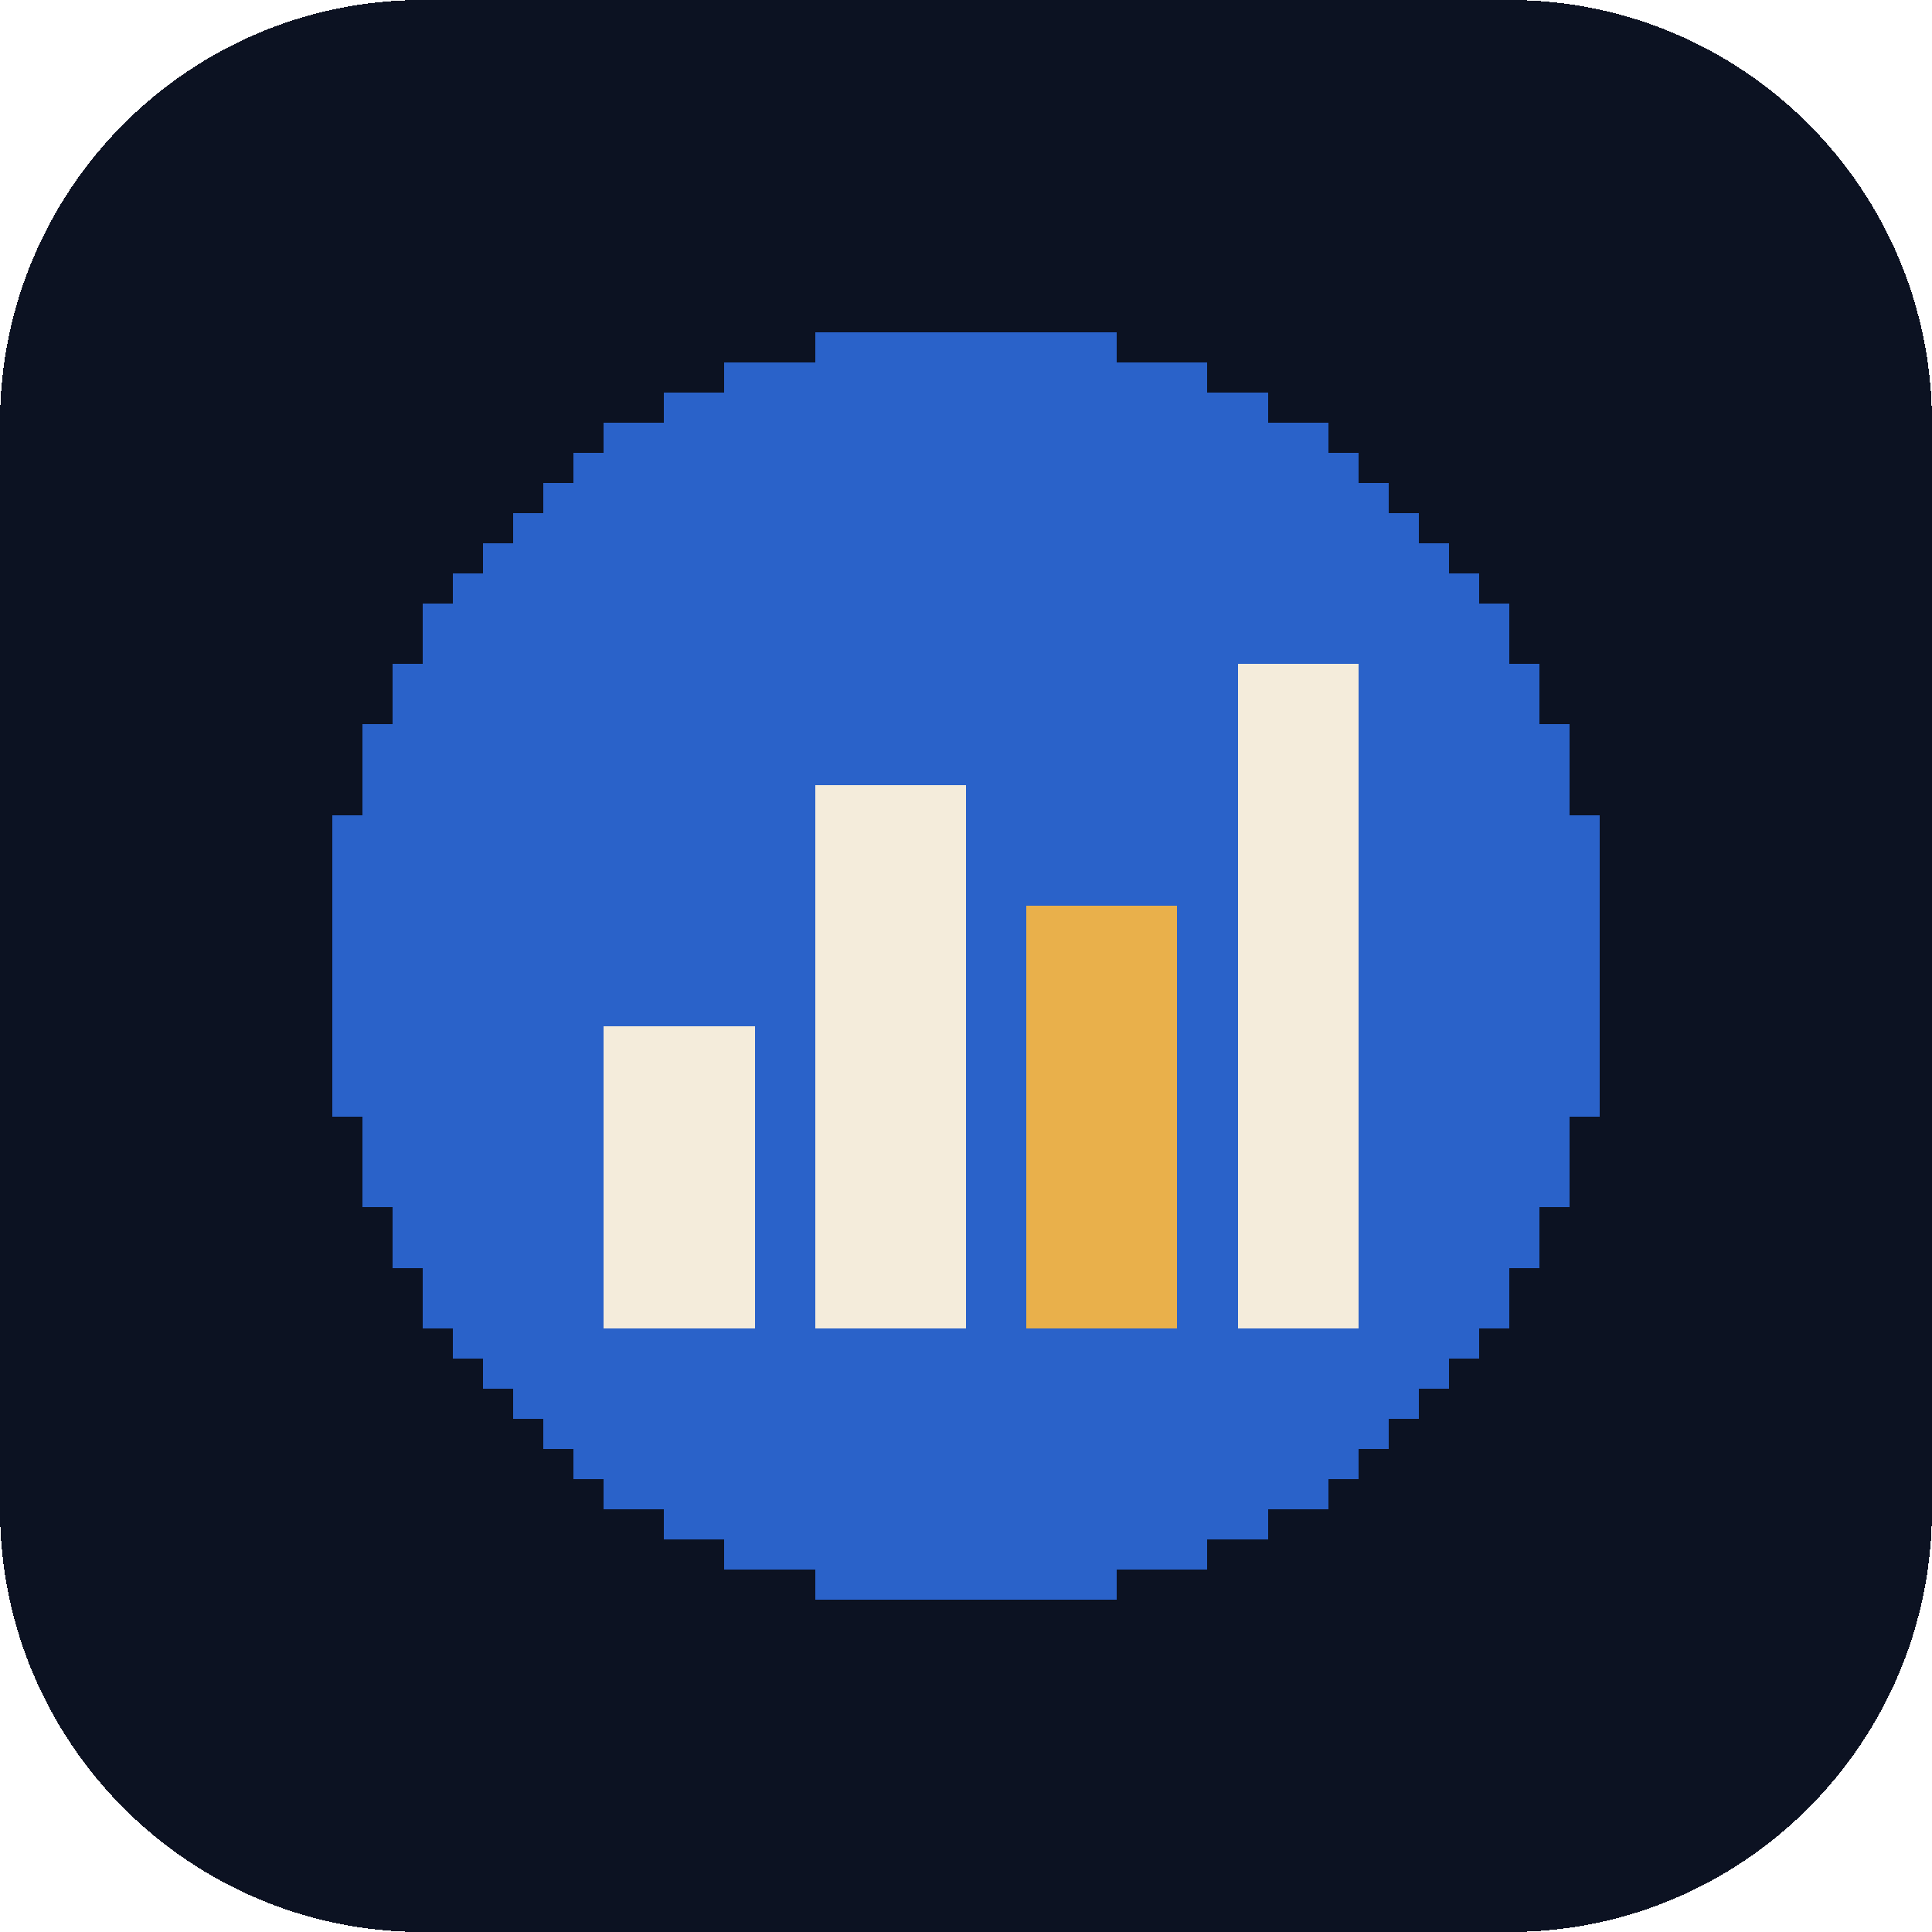
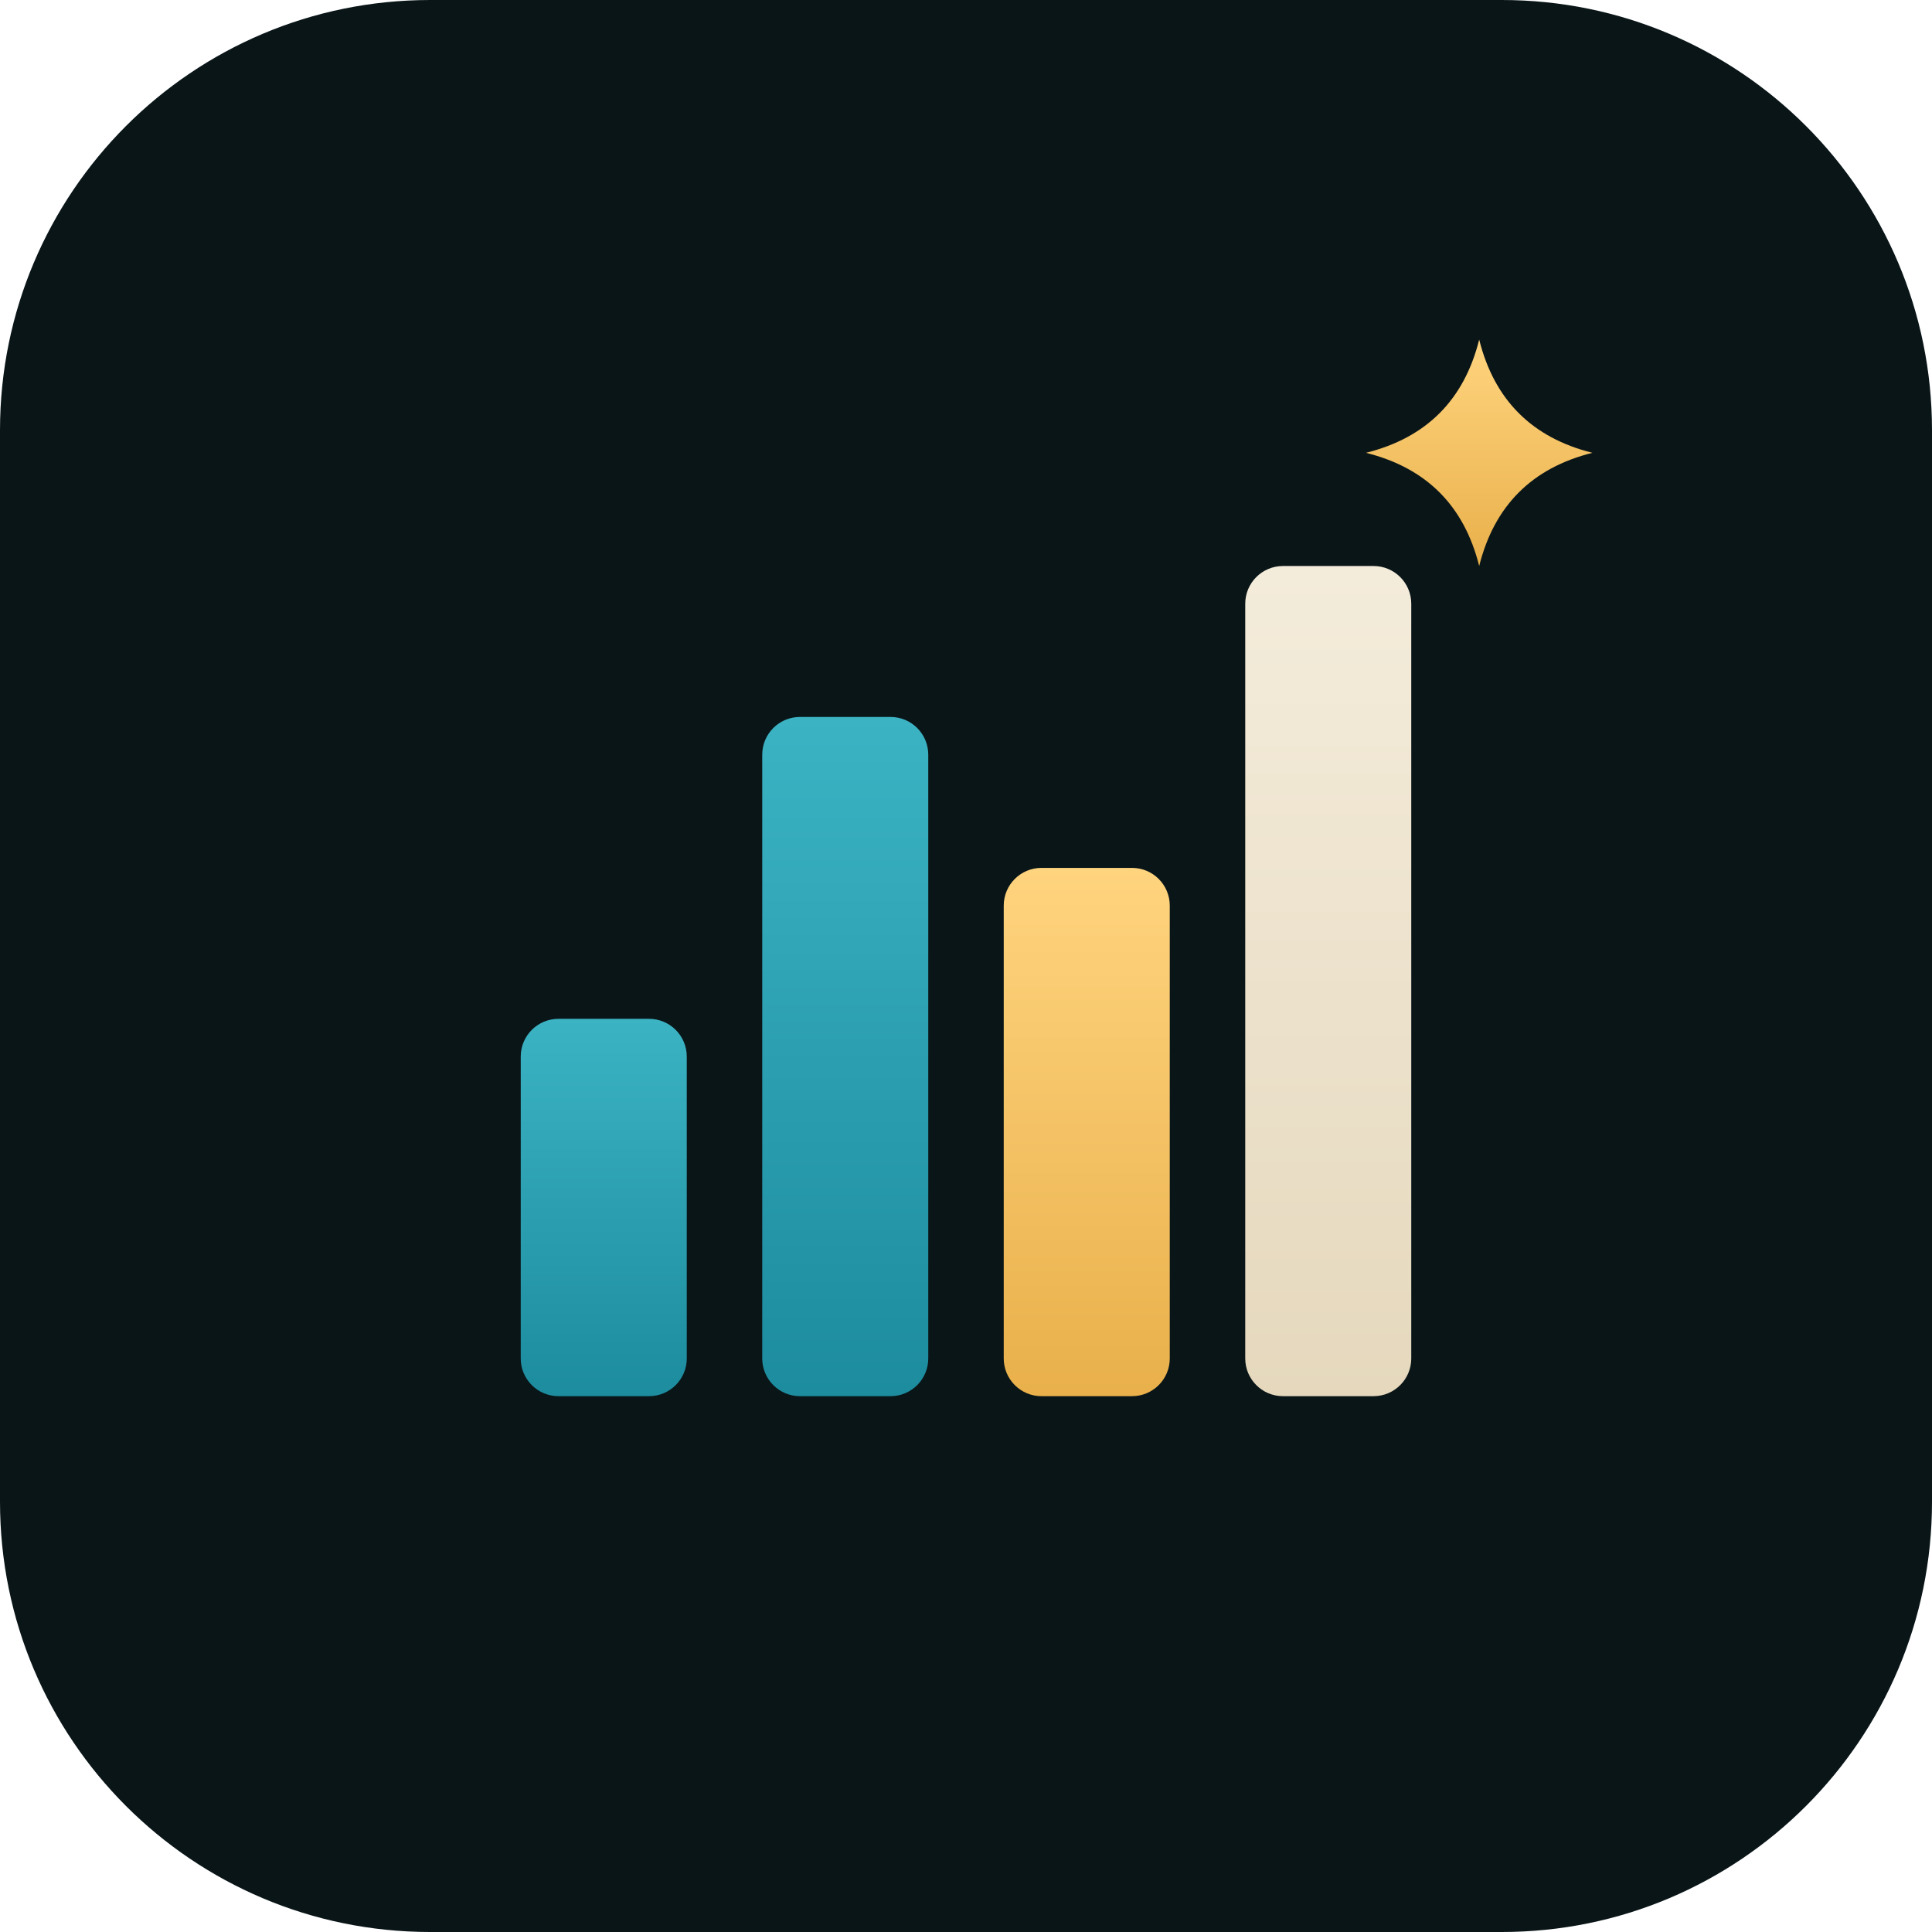
- <svg xmlns="http://www.w3.org/2000/svg" viewBox="0 0 64 64" width="64" height="64" shape-rendering="crispEdges">
-   <rect width="64" height="64" rx="14" fill="#0c1222" />
-   <rect x="27" y="11" width="10" height="1" fill="#2a62c9" />
-   <rect x="24" y="12" width="16" height="1" fill="#2a62c9" />
-   <rect x="22" y="13" width="20" height="1" fill="#2a62c9" />
-   <rect x="20" y="14" width="24" height="1" fill="#2a62c9" />
-   <rect x="19" y="15" width="26" height="1" fill="#2a62c9" />
-   <rect x="18" y="16" width="28" height="1" fill="#2a62c9" />
-   <rect x="17" y="17" width="30" height="1" fill="#2a62c9" />
-   <rect x="16" y="18" width="32" height="1" fill="#2a62c9" />
-   <rect x="15" y="19" width="34" height="1" fill="#2a62c9" />
-   <rect x="14" y="20" width="36" height="2" fill="#2a62c9" />
-   <rect x="13" y="22" width="38" height="2" fill="#2a62c9" />
-   <rect x="12" y="24" width="40" height="3" fill="#2a62c9" />
-   <rect x="11" y="27" width="42" height="10" fill="#2a62c9" />
-   <rect x="12" y="37" width="40" height="3" fill="#2a62c9" />
-   <rect x="13" y="40" width="38" height="2" fill="#2a62c9" />
-   <rect x="14" y="42" width="36" height="2" fill="#2a62c9" />
-   <rect x="15" y="44" width="34" height="1" fill="#2a62c9" />
-   <rect x="16" y="45" width="32" height="1" fill="#2a62c9" />
-   <rect x="17" y="46" width="30" height="1" fill="#2a62c9" />
-   <rect x="18" y="47" width="28" height="1" fill="#2a62c9" />
-   <rect x="19" y="48" width="26" height="1" fill="#2a62c9" />
-   <rect x="20" y="49" width="24" height="1" fill="#2a62c9" />
-   <rect x="22" y="50" width="20" height="1" fill="#2a62c9" />
-   <rect x="24" y="51" width="16" height="1" fill="#2a62c9" />
-   <rect x="27" y="52" width="10" height="1" fill="#2a62c9" />
-   <rect x="20" y="34" width="5" height="10" fill="#f4ecdb" />
-   <rect x="27" y="26" width="5" height="18" fill="#f4ecdb" />
-   <rect x="34" y="30" width="5" height="14" fill="#e9b04b" />
-   <rect x="41" y="22" width="4" height="22" fill="#f4ecdb" />
+ <svg xmlns="http://www.w3.org/2000/svg" viewBox="0 0 512 512" width="512" height="512">
+   <defs>
+     <linearGradient id="front" x1="0" y1="0" x2="0" y2="1">
+       <stop offset="0" stop-color="#3bb3c3" />
+       <stop offset="1" stop-color="#1c8c9e" />
+     </linearGradient>
+     <linearGradient id="fold" x1="0" y1="0" x2="0" y2="1">
+       <stop offset="0" stop-color="#1c8c9e" />
+       <stop offset="1" stop-color="#116674" />
+     </linearGradient>
+     <linearGradient id="gold" x1="0" y1="0" x2="0" y2="1">
+       <stop offset="0" stop-color="#ffd47e" />
+       <stop offset="1" stop-color="#e9b04b" />
+     </linearGradient>
+     <linearGradient id="page" x1="0" y1="0" x2="0" y2="1">
+       <stop offset="0" stop-color="#f4ecdb" />
+       <stop offset="1" stop-color="#e5d8bd" />
+     </linearGradient>
+   </defs>
+   <rect width="512" height="512" rx="114" fill="#0a1518" />
+   <rect x="138" y="270" width="44" height="100" rx="10" fill="url(#front)" />
+   <rect x="202" y="190" width="44" height="180" rx="10" fill="url(#front)" />
+   <rect x="266" y="230" width="44" height="140" rx="10" fill="url(#gold)" />
+   <rect x="330" y="150" width="44" height="220" rx="10" fill="url(#page)" />
+   <path d="M392 90 Q398 114 422 120Q398 126 392 150Q386 126 362 120Q386 114 392 90Z" fill="url(#gold)" />
</svg>
